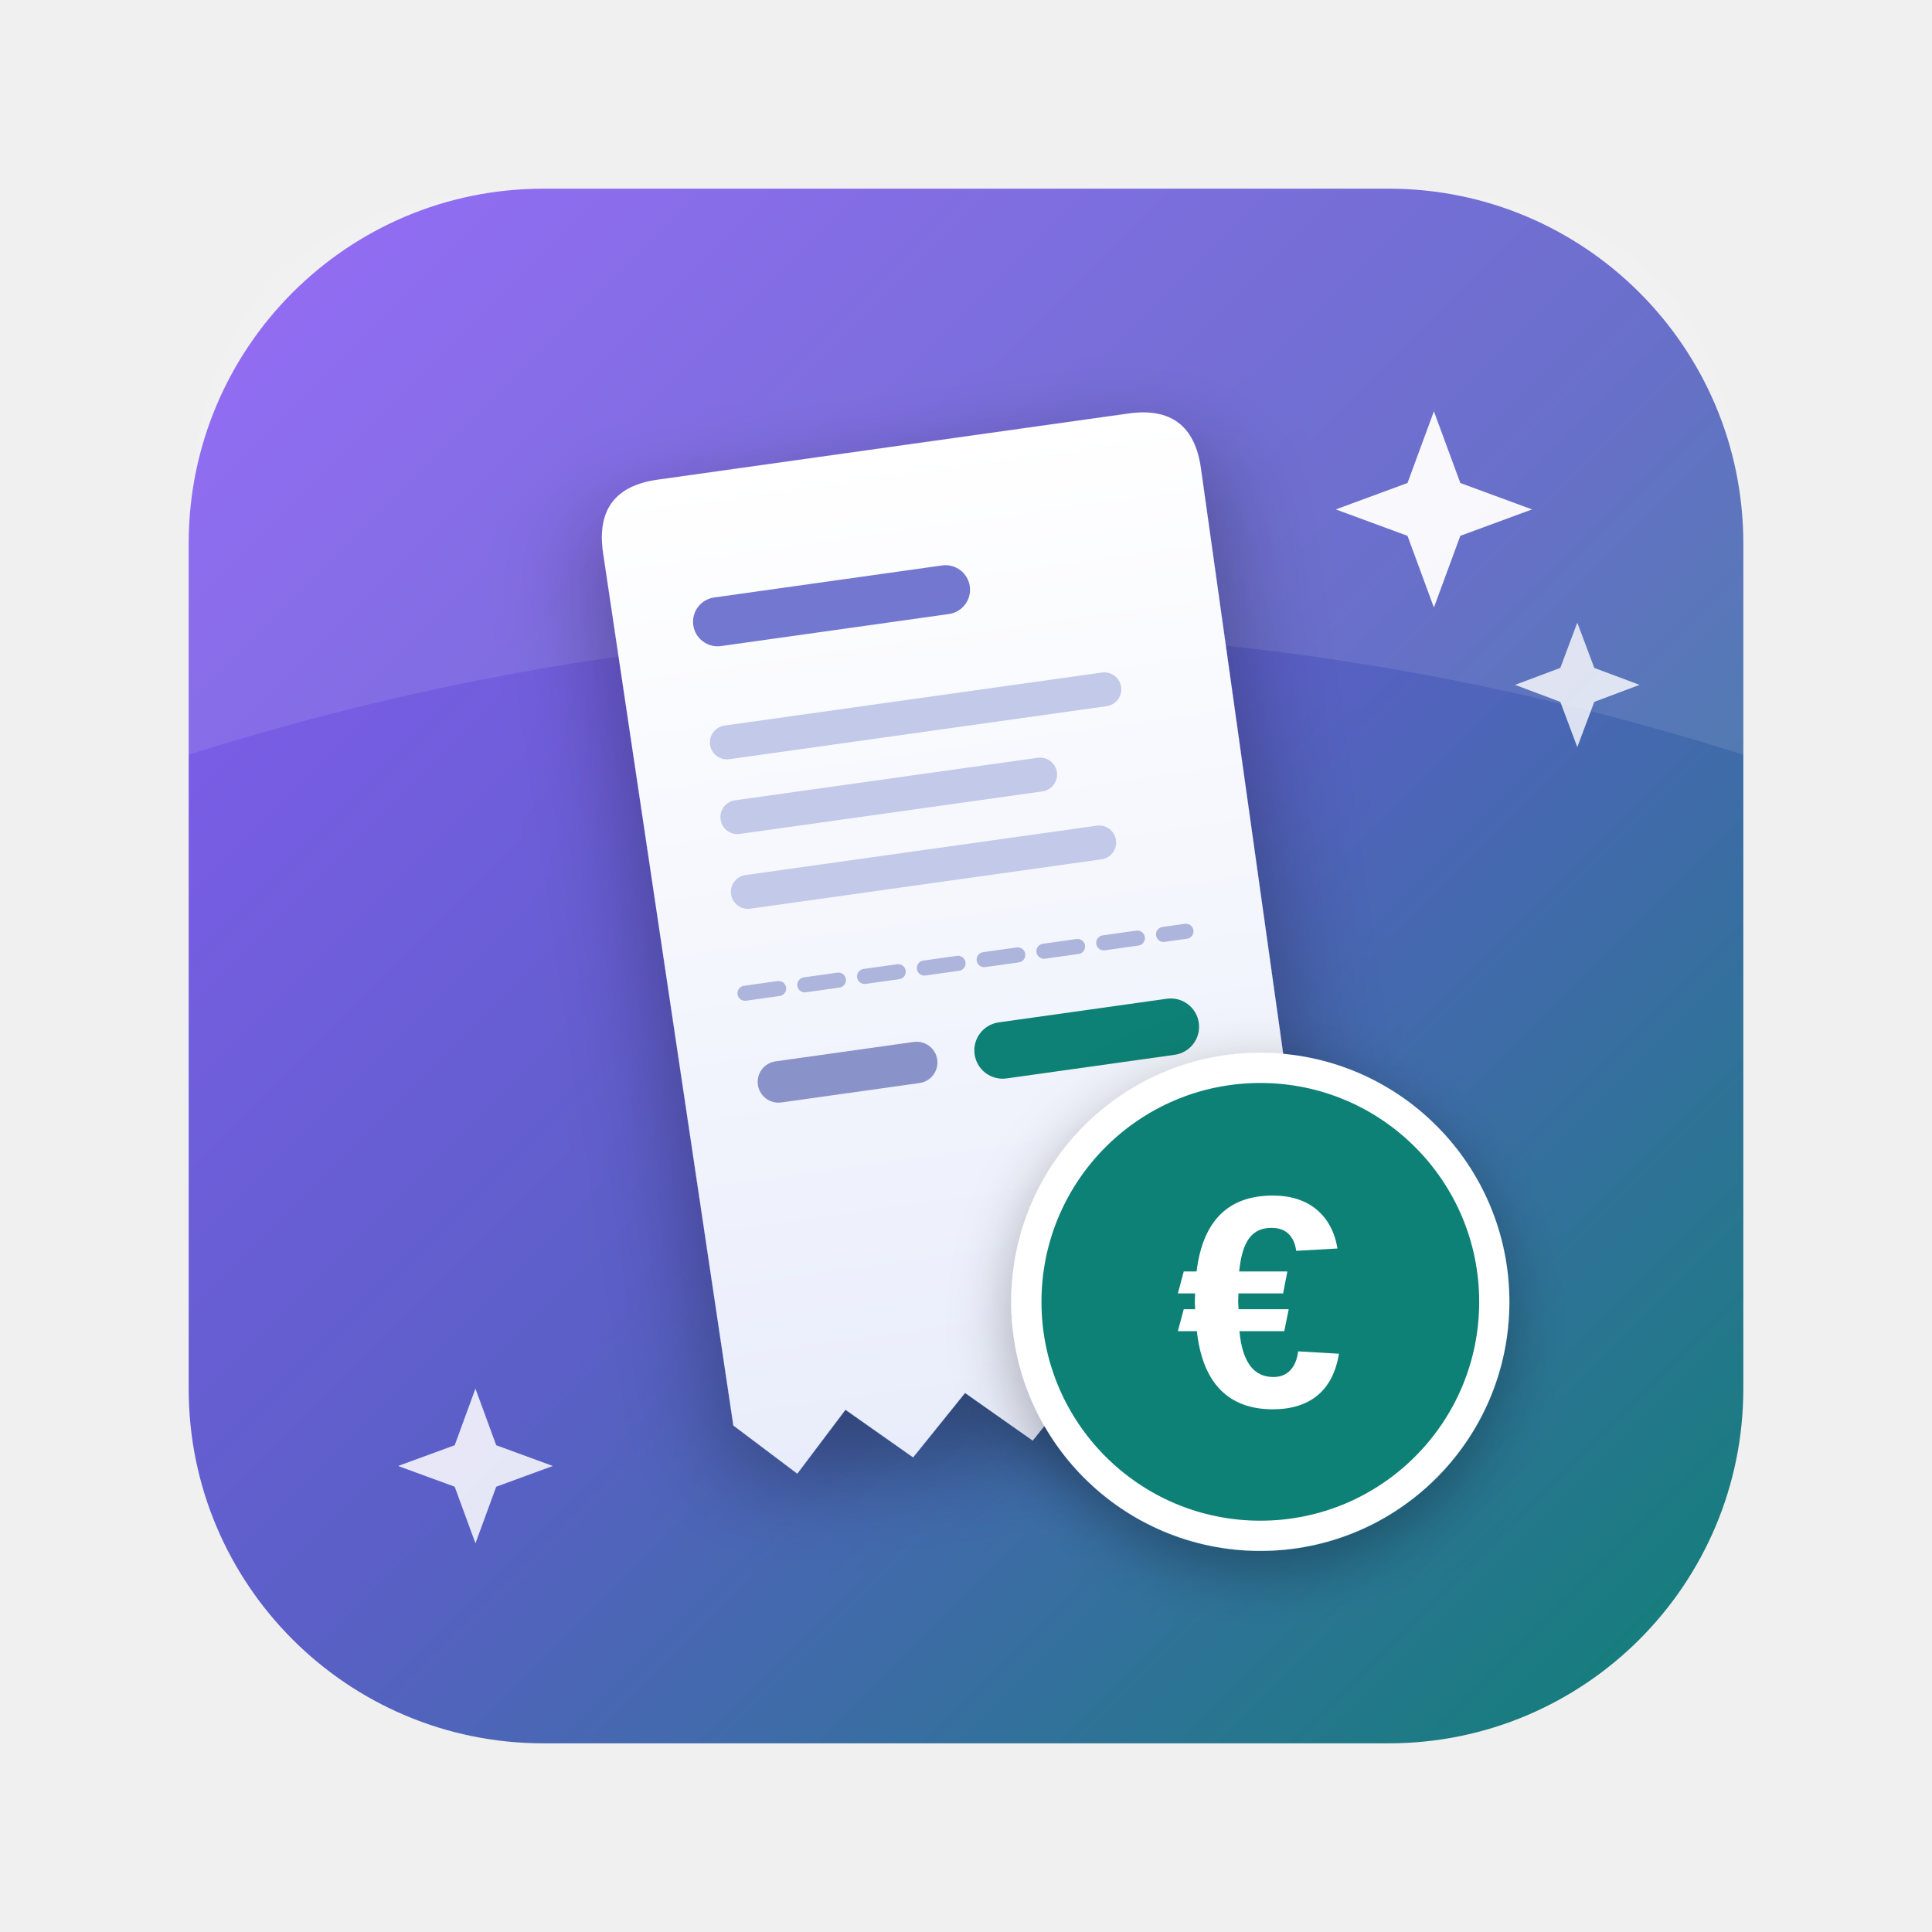
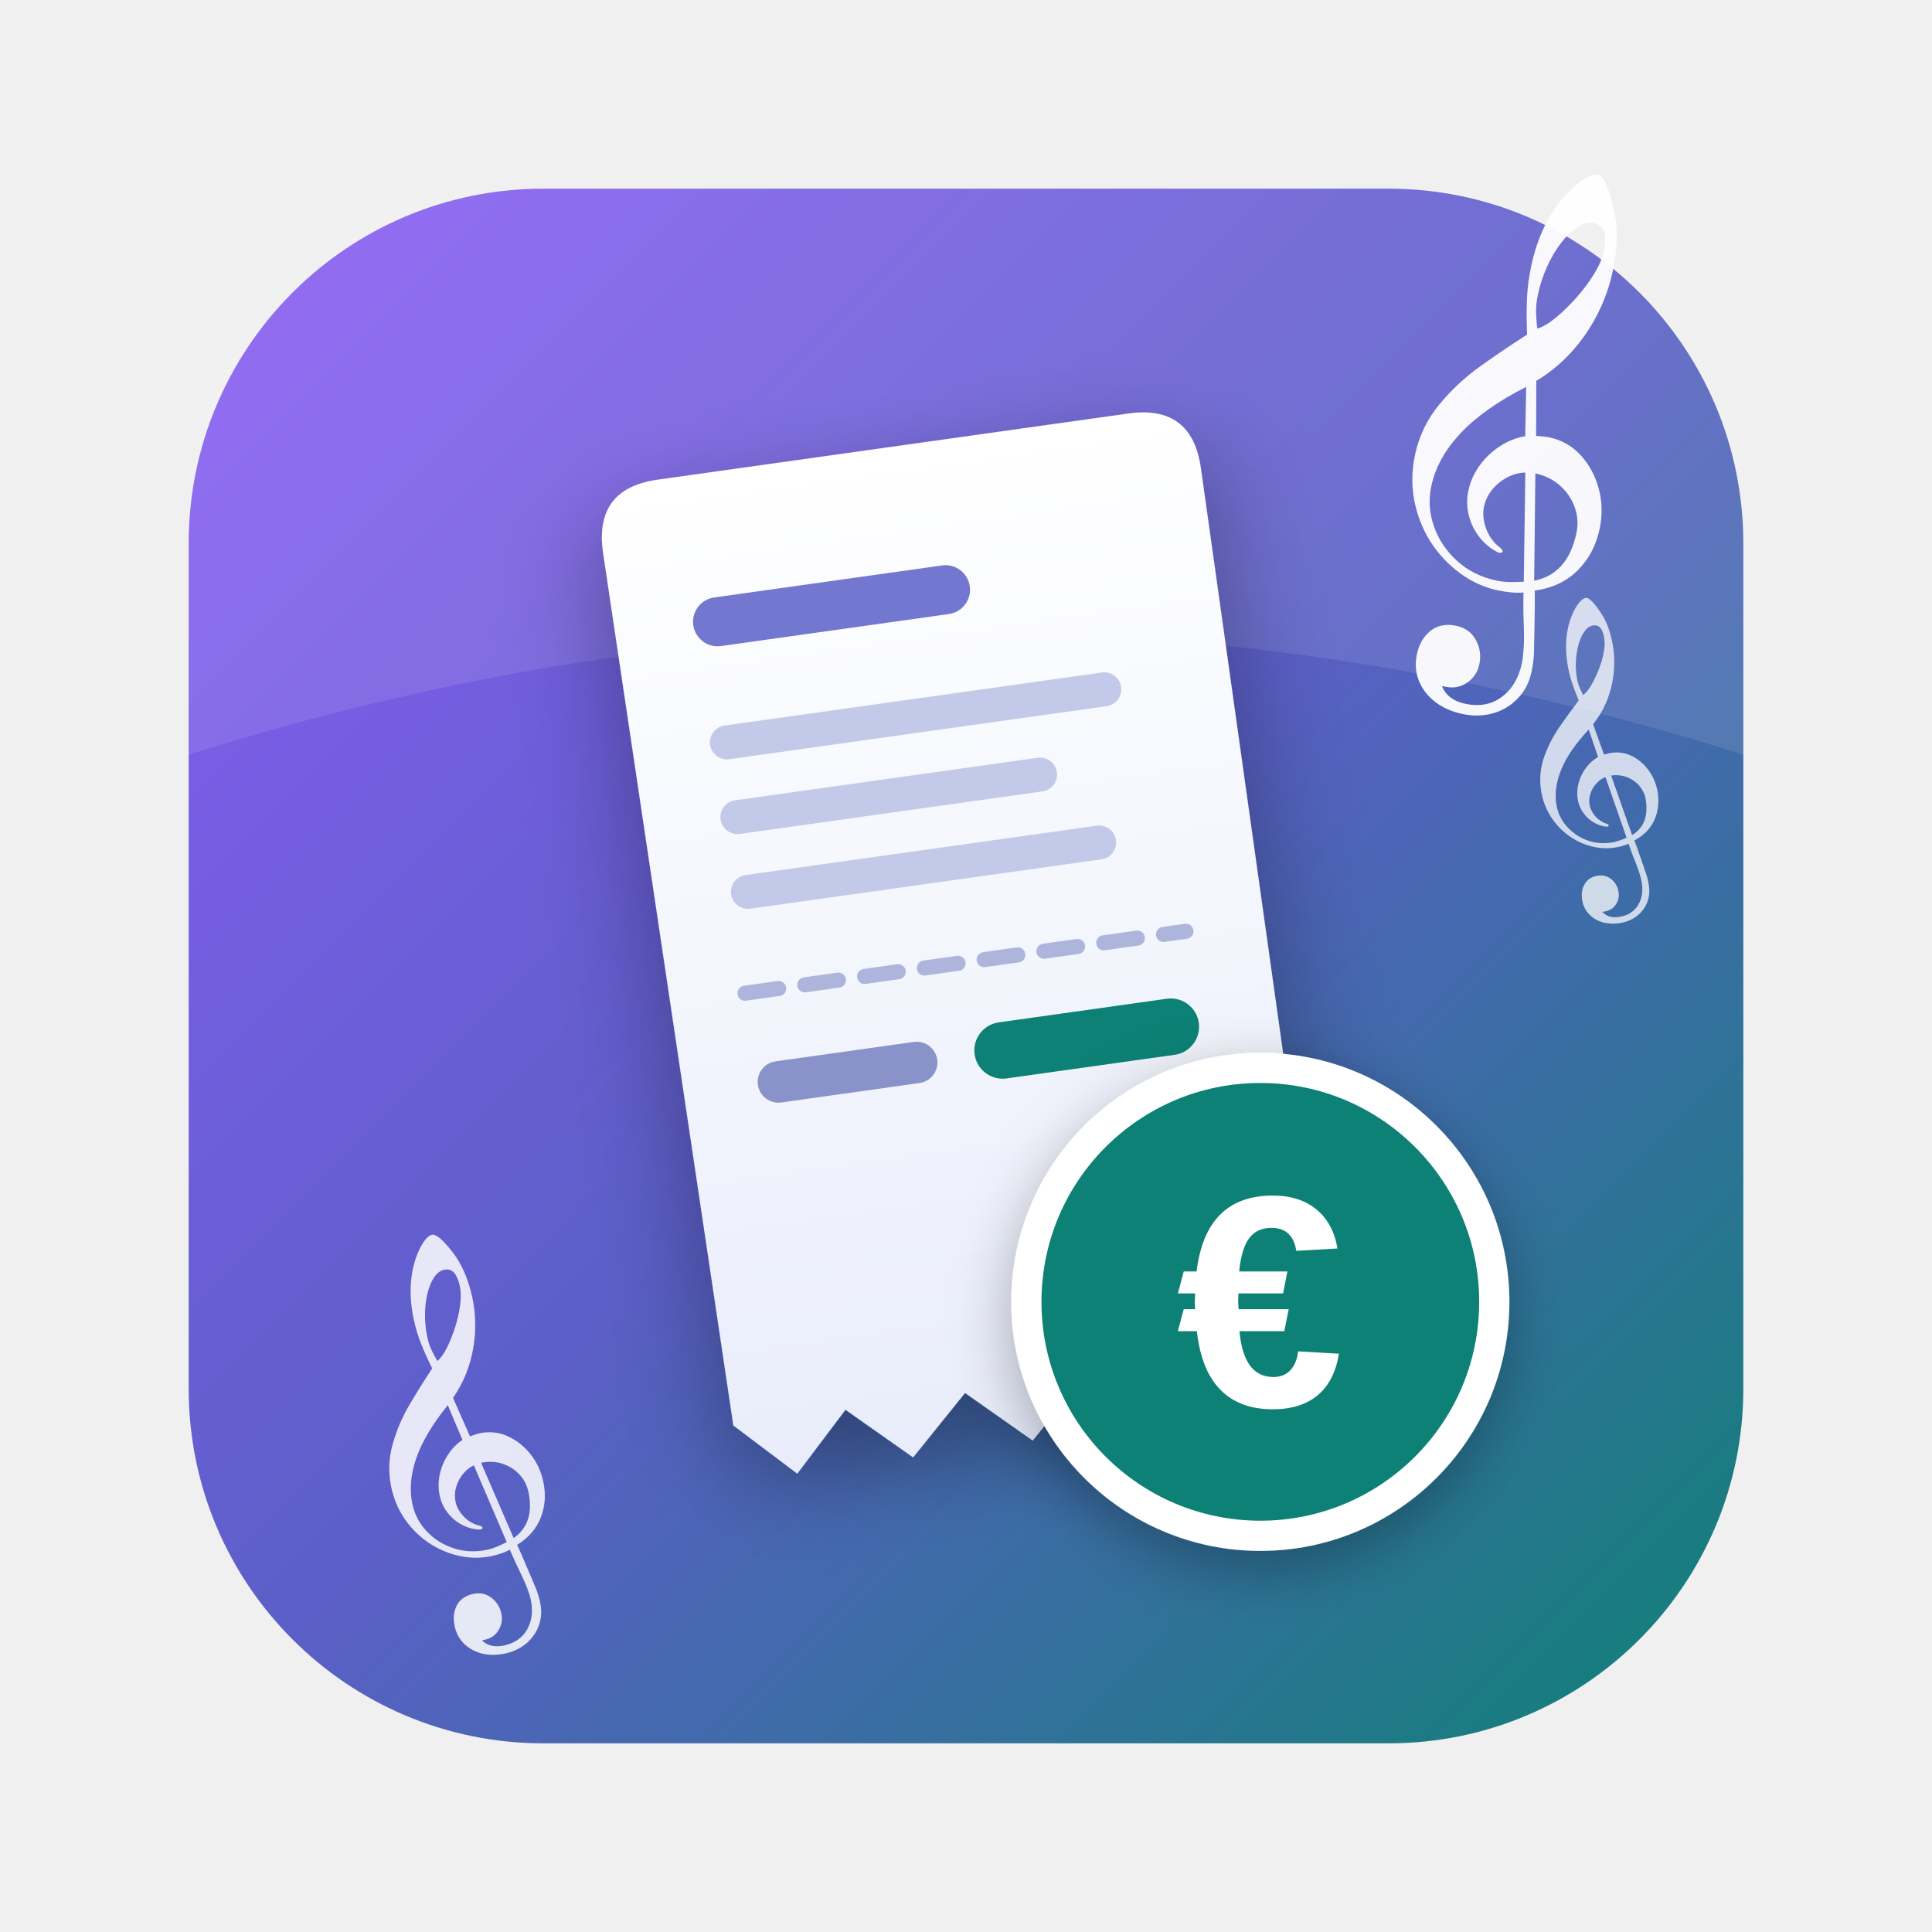
<svg xmlns="http://www.w3.org/2000/svg" width="1024" height="1024" viewBox="0 0 1024 1024">
  <defs>
    <linearGradient id="bg" x1="0" y1="0" x2="1" y2="1">
      <stop offset="0" stop-color="#8B5CF6" />
      <stop offset="0.5" stop-color="#5B5FC7" />
      <stop offset="1" stop-color="#0E8174" />
    </linearGradient>
    <linearGradient id="paper" x1="0" y1="0" x2="0" y2="1">
      <stop offset="0" stop-color="#FFFFFF" />
      <stop offset="1" stop-color="#E9EDFB" />
    </linearGradient>
    <filter id="shadow" x="-30%" y="-30%" width="160%" height="160%">
      <feDropShadow dx="0" dy="16" stdDeviation="26" flood-color="#000000" flood-opacity="0.35" />
    </filter>
    <filter id="badgeShadow" x="-40%" y="-40%" width="180%" height="180%">
      <feDropShadow dx="0" dy="10" stdDeviation="16" flood-color="#000000" flood-opacity="0.3" />
    </filter>
  </defs>
  <rect x="100" y="100" width="824" height="824" rx="188" fill="url(#bg)" />
  <path d="M100 400 Q 512 270 924 400 L 924 288 Q 924 100 736 100 L 288 100 Q 100 100 100 288 Z" fill="#FFFFFF" opacity="0.10" />
  <g transform="rotate(-8 512 512)" filter="url(#shadow)">
    <path fill="url(#paper)" d="       M 352 268       q 0 -34 34 -34       h 252       q 34 0 34 34       v 468       l -32 30 l -32 -30 l -32 30 l -32 -30 l -32 30 l -32 -30 l -32 30 l -32 -30 l -30 30 l -30 -30       z" />
    <rect x="394" y="300" width="148" height="26" rx="13" fill="#5B5FC7" opacity="0.85" />
    <rect x="394" y="368" width="220" height="18" rx="9" fill="#C3C9E8" />
    <rect x="394" y="408" width="180" height="18" rx="9" fill="#C3C9E8" />
    <rect x="394" y="448" width="206" height="18" rx="9" fill="#C3C9E8" />
    <line x1="394" y1="510" x2="630" y2="510" stroke="#ADB5DD" stroke-width="8" stroke-dasharray="18 14" stroke-linecap="round" />
    <rect x="394" y="548" width="96" height="22" rx="11" fill="#8A93C9" />
    <rect x="510" y="544" width="120" height="30" rx="15" fill="#0E8174" />
  </g>
  <g filter="url(#badgeShadow)">
    <circle cx="668" cy="690" r="124" fill="#0E8174" stroke="#FFFFFF" stroke-width="16" />
    <text x="668" y="700" text-anchor="middle" dominant-baseline="middle" font-family="-apple-system, 'Helvetica Neue', Arial, sans-serif" font-size="160" font-weight="800" fill="#FFFFFF">€</text>
  </g>
-   <g fill="#FFFFFF">
-     <path d="M 760 218 l 14 38 l 38 14 l -38 14 l -14 38 l -14 -38 l -38 -14 l 38 -14 z" opacity="0.95" />
-     <path d="M 836 330 l 9 24 l 24 9 l -24 9 l -9 24 l -9 -24 l -24 -9 l 24 -9 z" opacity="0.8" />
-     <path d="M 252 736 l 11 30 l 30 11 l -30 11 l -11 30 l -11 -30 l -30 -11 l 30 -11 z" opacity="0.85" />
+   <g fill="#FFFFFF" font-family="'Apple Symbols', 'Noto Music', serif">
+     <text x="788" y="312" font-size="170" text-anchor="middle" transform="rotate(12 788 312)" opacity="0.95">𝄞</text>
+     <text x="852" y="450" font-size="100" text-anchor="middle" transform="rotate(-8 852 450)" opacity="0.75">𝄞</text>
+     <text x="256" y="826" font-size="130" text-anchor="middle" transform="rotate(-12 256 826)" opacity="0.85">𝄞</text>
  </g>
</svg>
